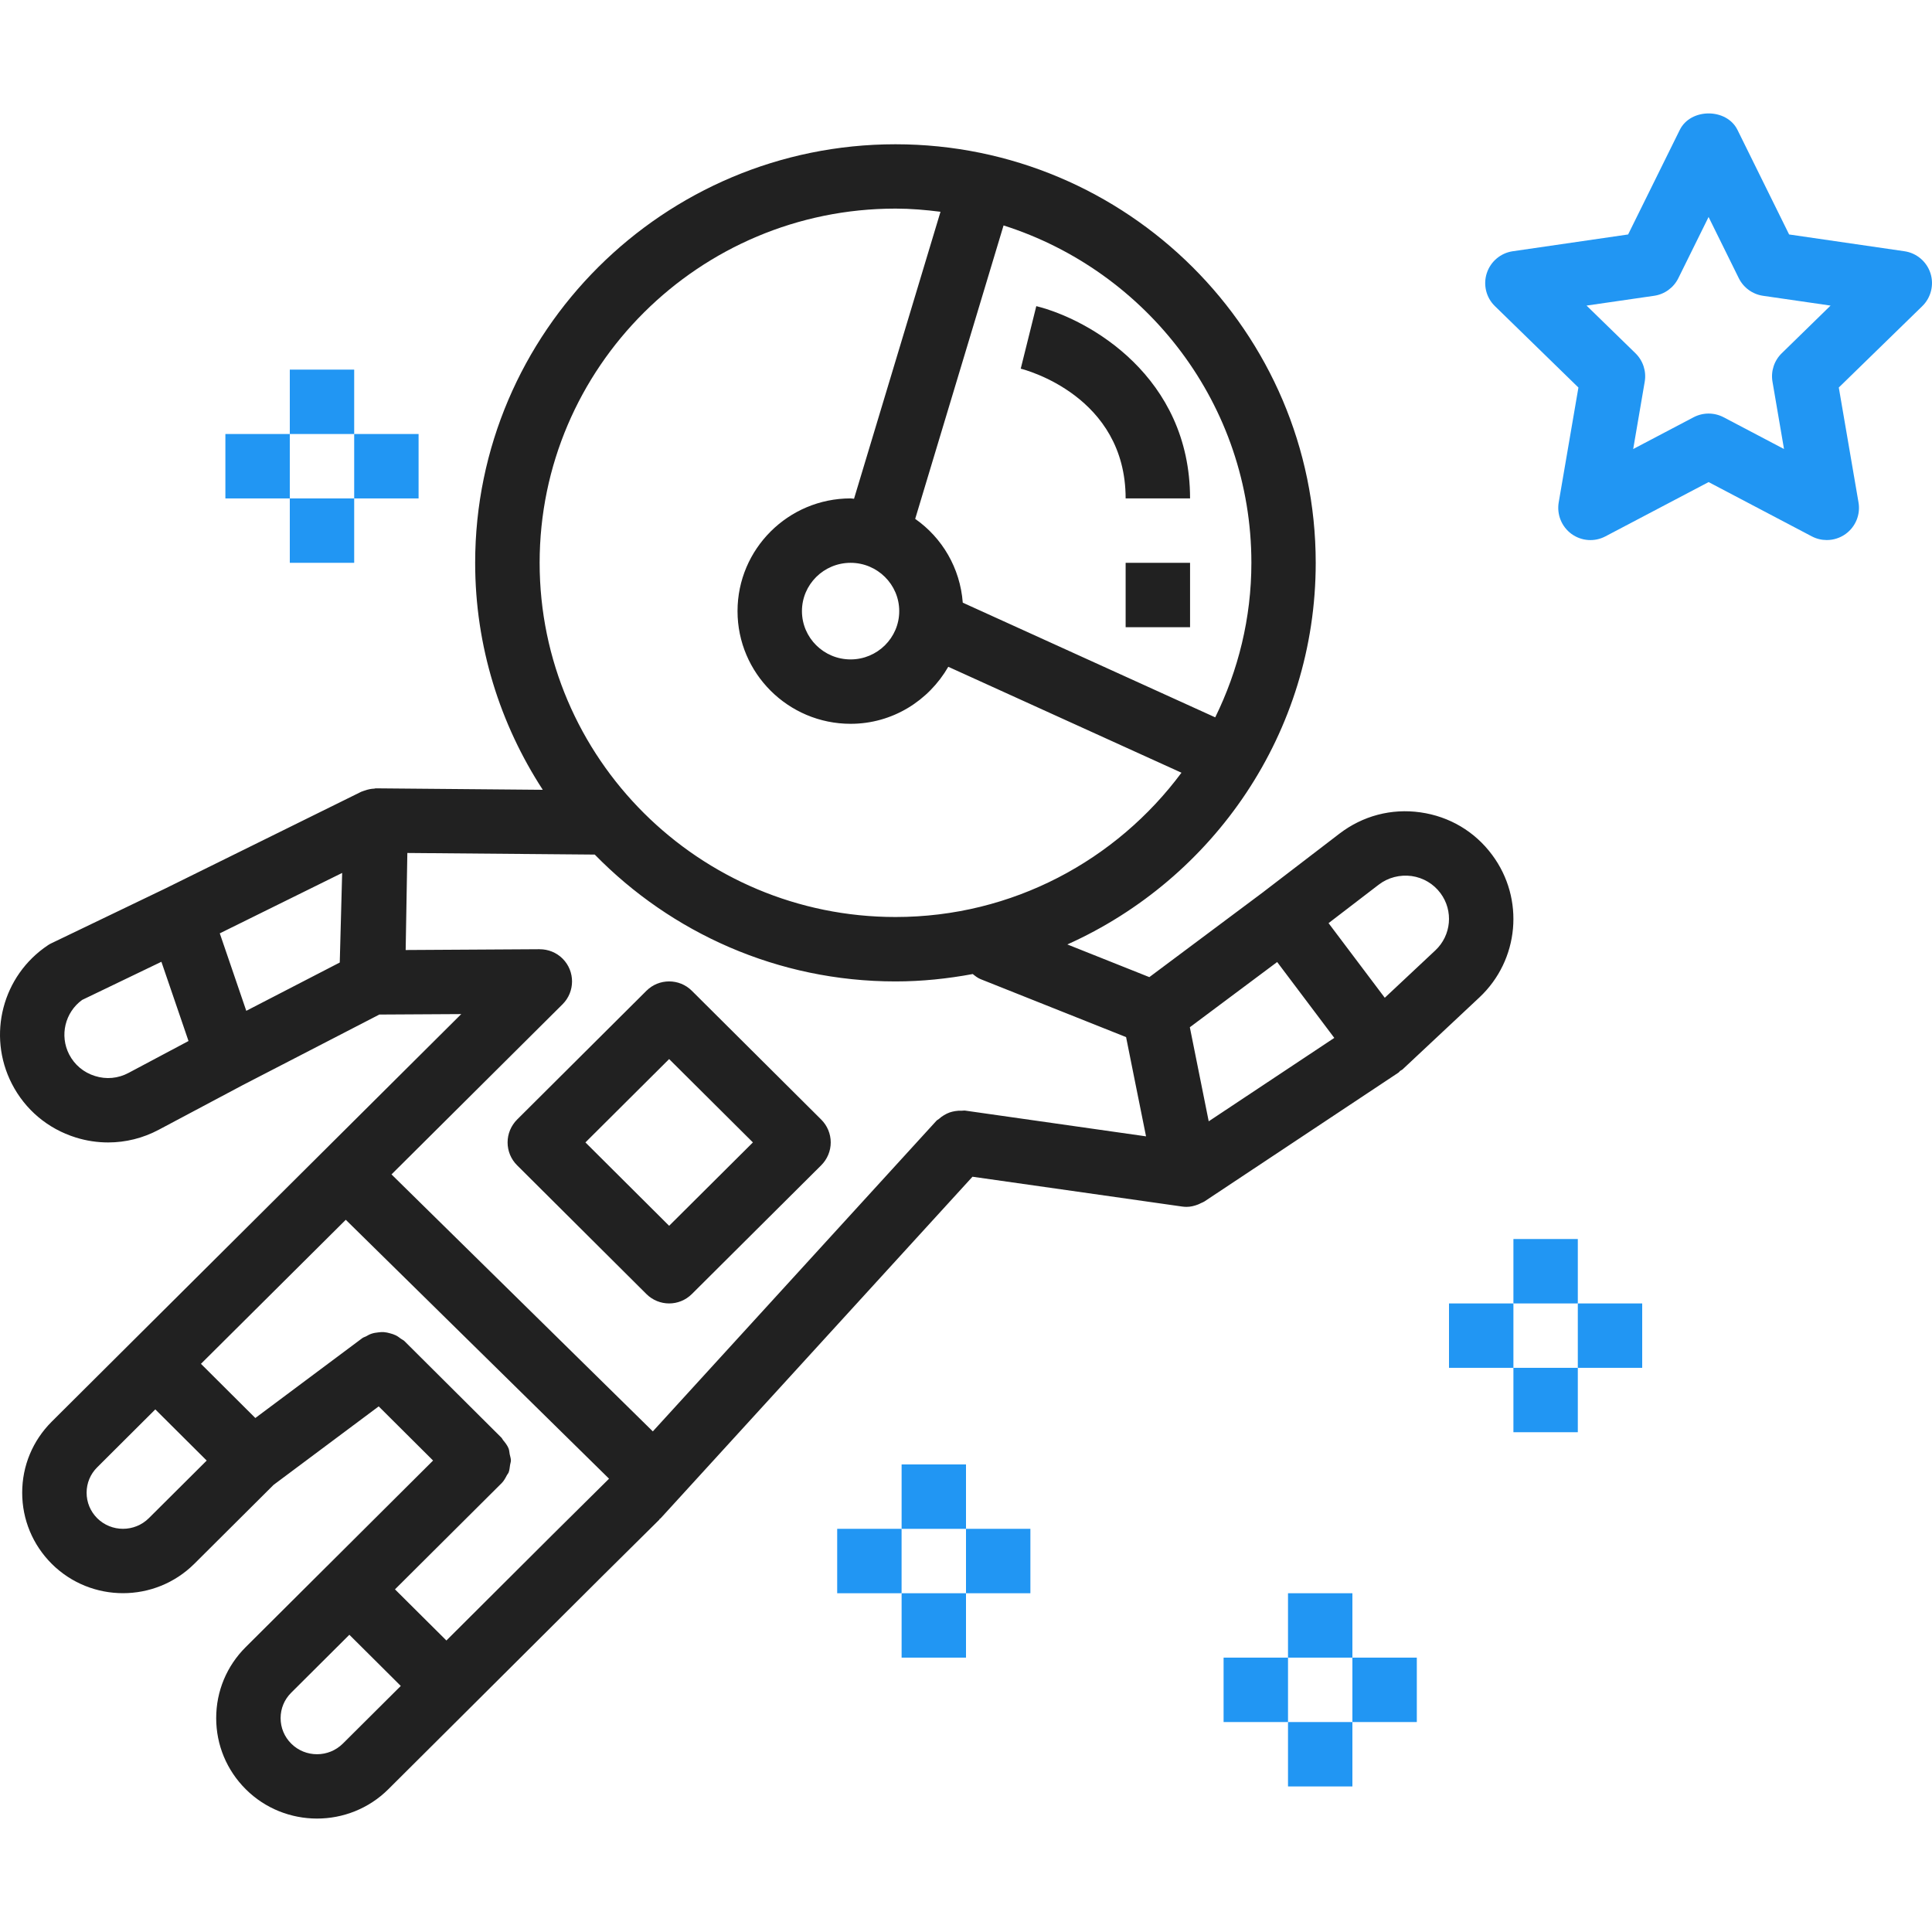
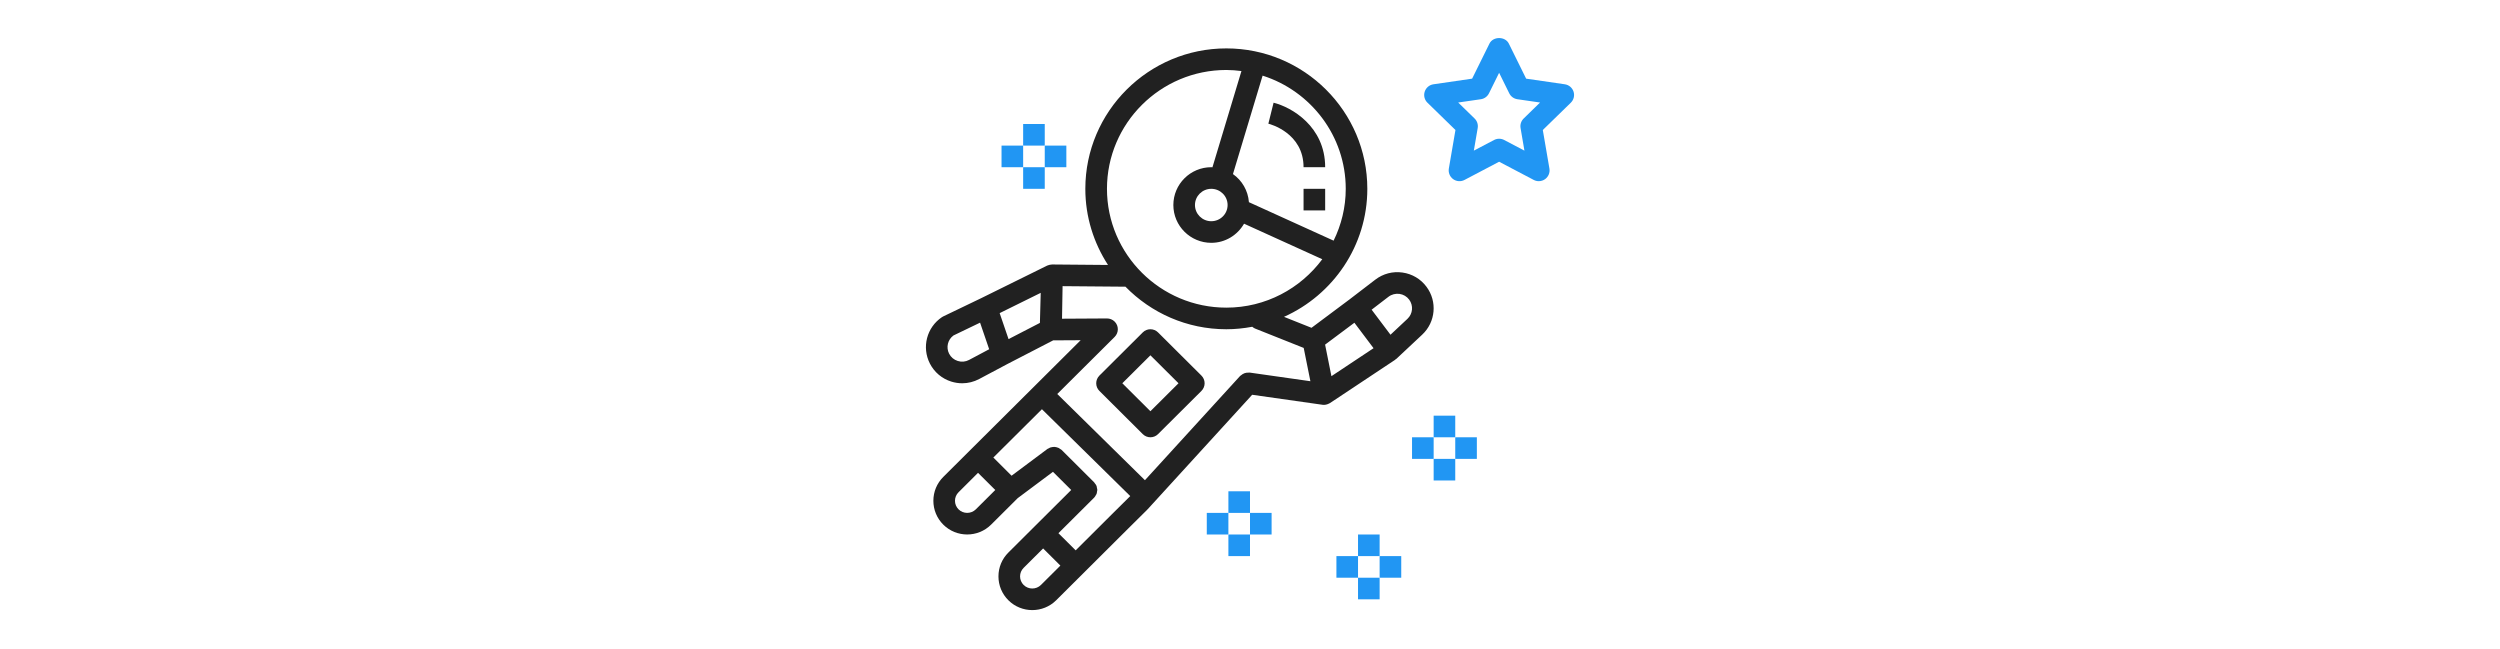
- <svg xmlns="http://www.w3.org/2000/svg" width="70" height="70" viewBox="0 0 70 70" fill="none">
+ <svg xmlns="http://www.w3.org/2000/svg" width="270" height="70" viewBox="0 0 70 70" fill="none">
  <path d="M69.943 9.896C69.805 9.475 69.442 9.167 69.002 9.103L64.823 8.495L62.953 4.708C62.561 3.91 61.253 3.91 60.861 4.708L58.99 8.495L54.811 9.103C54.371 9.167 54.008 9.474 53.869 9.897C53.732 10.319 53.845 10.783 54.164 11.092L57.189 14.041L56.475 18.203C56.401 18.641 56.58 19.083 56.938 19.345C57.301 19.608 57.775 19.641 58.168 19.433L61.906 17.467L65.644 19.433C65.814 19.523 66.002 19.567 66.188 19.567C66.429 19.567 66.671 19.492 66.874 19.344C67.233 19.083 67.413 18.641 67.337 18.203L66.623 14.04L69.648 11.092C69.965 10.782 70.08 10.319 69.943 9.896ZM64.556 12.799C64.281 13.066 64.155 13.454 64.221 13.832L64.638 16.269L62.45 15.118C62.279 15.029 62.093 14.984 61.906 14.984C61.719 14.984 61.534 15.029 61.362 15.118L59.174 16.269L59.591 13.832C59.657 13.454 59.531 13.068 59.256 12.799L57.484 11.072L59.932 10.717C60.312 10.662 60.64 10.423 60.81 10.078L61.905 7.862L62.999 10.078C63.169 10.422 63.497 10.662 63.878 10.717L66.325 11.072L64.556 12.799Z" fill="#2196F3" />
  <path d="M57.167 44.892H54.834V47.226H57.167V44.892Z" fill="#2196F3" />
  <path d="M57.167 49.559H54.834V51.892H57.167V49.559Z" fill="#2196F3" />
  <path d="M59.5 47.226H57.167V49.559H59.5V47.226Z" fill="#2196F3" />
  <path d="M54.834 47.226H52.5V49.559H54.834V47.226Z" fill="#2196F3" />
  <path d="M49 57.726H46.667V60.059H49V57.726Z" fill="#2196F3" />
  <path d="M49 62.393H46.667V64.726H49V62.393Z" fill="#2196F3" />
  <path d="M51.334 60.059H49V62.393H51.334V60.059Z" fill="#2196F3" />
  <path d="M46.667 60.059H44.333V62.393H46.667V60.059Z" fill="#2196F3" />
  <path d="M35 53.059H32.667V55.393H35V53.059Z" fill="#2196F3" />
  <path d="M35 57.726H32.667V60.059H35V57.726Z" fill="#2196F3" />
  <path d="M37.333 55.392H35V57.726H37.333V55.392Z" fill="#2196F3" />
  <path d="M32.666 55.392H30.333V57.726H32.666V55.392Z" fill="#2196F3" />
  <path d="M12.833 13.392H10.5V15.725H12.833V13.392Z" fill="#2196F3" />
  <path d="M12.833 18.059H10.5V20.392H12.833V18.059Z" fill="#2196F3" />
  <path d="M15.166 15.725H12.833V18.059H15.166V15.725Z" fill="#2196F3" />
  <path d="M10.5 15.725H8.166V18.059H10.5V15.725Z" fill="#2196F3" />
  <path d="M54.063 30.974C53.435 30.126 52.512 29.58 51.464 29.433C50.412 29.283 49.373 29.56 48.533 30.203L45.795 32.301L45.794 32.303L41.643 35.403L38.672 34.219C43.969 31.843 47.671 26.545 47.671 20.394C47.671 12.031 40.84 5.227 32.444 5.227C24.047 5.227 17.216 12.031 17.216 20.394C17.216 23.425 18.123 26.244 19.666 28.616L13.62 28.563C13.617 28.563 13.613 28.563 13.61 28.563C13.591 28.563 13.576 28.573 13.559 28.574C13.443 28.578 13.33 28.602 13.219 28.642C13.191 28.652 13.162 28.658 13.135 28.671C13.121 28.677 13.107 28.678 13.093 28.685L6.021 32.176C6.02 32.176 6.018 32.176 6.018 32.178L1.877 34.169C1.831 34.189 1.784 34.216 1.739 34.246C0.088 35.345 -0.474 37.504 0.43 39.268C0.912 40.206 1.732 40.896 2.74 41.212C3.129 41.334 3.525 41.393 3.919 41.393C4.553 41.393 5.181 41.238 5.756 40.931L8.792 39.317L13.744 36.759L16.712 36.742L4.808 48.588C4.807 48.59 4.806 48.59 4.805 48.591L1.876 51.507C1.185 52.196 0.804 53.109 0.804 54.084C0.804 55.056 1.185 55.972 1.876 56.662C2.587 57.369 3.521 57.724 4.456 57.724C5.392 57.724 6.325 57.369 7.038 56.662L9.913 53.799L13.721 50.956L15.691 52.918L11.838 56.755C11.836 56.756 11.835 56.756 11.834 56.758L8.906 59.674C8.214 60.362 7.833 61.276 7.833 62.25C7.833 63.223 8.214 64.139 8.906 64.829C9.616 65.536 10.552 65.89 11.486 65.89C12.421 65.89 13.357 65.536 14.068 64.829L16.998 61.912L21.684 57.245C21.685 57.244 21.685 57.243 21.686 57.242L23.895 55.054L23.887 55.046C23.901 55.032 23.921 55.027 23.935 55.012L35.235 42.635L42.828 43.715C42.883 43.723 42.938 43.727 42.992 43.727C43.134 43.727 43.27 43.693 43.402 43.643C43.441 43.629 43.474 43.61 43.511 43.592C43.553 43.571 43.597 43.559 43.637 43.532L50.666 38.865C50.692 38.848 50.706 38.82 50.73 38.801C50.758 38.779 50.793 38.77 50.819 38.745L53.6 36.14C55.047 34.784 55.247 32.563 54.063 30.974ZM4.66 38.872C4.281 39.075 3.851 39.116 3.439 38.985C3.03 38.858 2.699 38.579 2.505 38.203C2.153 37.516 2.357 36.681 2.974 36.23L5.848 34.847L6.54 36.869L6.83 37.718L4.66 38.872ZM12.31 34.874L8.923 36.624L8.365 34.991L7.963 33.817L12.397 31.628L12.31 34.874ZM45.34 20.392C45.34 22.401 44.861 24.296 44.03 25.991L34.883 21.836C34.788 20.582 34.137 19.484 33.159 18.8L36.361 8.168C41.563 9.823 45.34 14.675 45.34 20.392ZM19.552 20.392C19.552 13.316 25.336 7.558 32.446 7.558C32.999 7.558 33.54 7.605 34.076 7.673L30.943 18.071C30.901 18.07 30.862 18.058 30.819 18.058C28.56 18.058 26.722 19.89 26.722 22.142C26.722 24.394 28.56 26.225 30.819 26.225C32.337 26.225 33.65 25.387 34.358 24.159L42.807 27.997C40.456 31.162 36.694 33.225 32.446 33.225C25.336 33.225 19.552 27.468 19.552 20.392ZM32.581 22.142C32.581 23.107 31.79 23.892 30.819 23.892C29.847 23.892 29.056 23.107 29.056 22.142C29.056 21.177 29.847 20.392 30.819 20.392C31.79 20.392 32.581 21.177 32.581 22.142ZM5.392 55.007C4.875 55.52 4.038 55.519 3.523 55.009C3.274 54.76 3.138 54.432 3.138 54.084C3.138 53.736 3.274 53.408 3.523 53.162L5.627 51.065L7.489 52.919L5.392 55.007ZM12.422 63.174C11.905 63.687 11.068 63.688 10.552 63.175C10.303 62.927 10.167 62.599 10.167 62.25C10.167 61.903 10.303 61.575 10.552 61.329L12.658 59.231L13.539 60.107L14.521 61.085L12.422 63.174ZM20.038 55.586C20.037 55.587 20.036 55.587 20.035 55.589L16.174 59.438L15.293 58.562L14.311 57.585L18.168 53.745C18.168 53.745 18.168 53.745 18.168 53.744C18.169 53.743 18.17 53.743 18.172 53.742C18.259 53.654 18.314 53.549 18.368 53.445C18.383 53.415 18.412 53.389 18.425 53.358C18.461 53.268 18.467 53.171 18.481 53.077C18.488 53.023 18.511 52.973 18.511 52.918C18.511 52.84 18.483 52.764 18.467 52.687C18.453 52.617 18.453 52.546 18.426 52.478C18.382 52.368 18.306 52.272 18.227 52.177C18.204 52.151 18.196 52.119 18.172 52.094C18.172 52.094 18.172 52.094 18.171 52.094C18.169 52.093 18.169 52.091 18.168 52.09L14.653 48.59C14.616 48.552 14.568 48.537 14.526 48.505C14.464 48.458 14.405 48.413 14.336 48.38C14.269 48.347 14.201 48.327 14.131 48.308C14.057 48.287 13.985 48.271 13.906 48.265C13.835 48.26 13.769 48.267 13.697 48.276C13.619 48.285 13.546 48.295 13.47 48.32C13.396 48.343 13.331 48.379 13.264 48.418C13.22 48.442 13.171 48.451 13.13 48.481L9.251 51.377L7.281 49.414L12.528 44.195L22.067 53.576L20.038 55.586ZM34.954 40.237C34.921 40.233 34.889 40.245 34.855 40.243C34.77 40.238 34.688 40.244 34.603 40.258C34.537 40.27 34.474 40.283 34.411 40.305C34.336 40.331 34.269 40.366 34.2 40.407C34.134 40.447 34.075 40.489 34.018 40.542C33.99 40.566 33.956 40.578 33.93 40.606L23.653 51.862L14.185 42.551L20.383 36.386C20.839 35.931 20.841 35.192 20.386 34.735C20.156 34.505 19.854 34.392 19.552 34.393V34.392L14.698 34.421L14.759 30.905L21.549 30.963C24.317 33.794 28.176 35.559 32.446 35.559C33.403 35.559 34.336 35.46 35.245 35.291C35.332 35.361 35.419 35.432 35.528 35.476L40.8 37.576L41.133 39.235L41.523 41.172L34.954 40.237ZM43.794 40.627L43.11 37.219L46.274 34.856L47.102 35.955L48.344 37.605L43.794 40.627ZM52.005 34.434L50.173 36.151L48.136 33.447L49.954 32.053C50.294 31.792 50.722 31.685 51.142 31.74C51.564 31.8 51.938 32.02 52.192 32.362C52.666 33 52.585 33.891 52.005 34.434Z" fill="#212121" />
  <path d="M29.755 40.565L25.067 35.898C24.613 35.445 23.875 35.445 23.421 35.898L18.734 40.565C18.515 40.786 18.391 41.082 18.391 41.392C18.391 41.703 18.514 42 18.734 42.219L23.421 46.886C23.648 47.112 23.947 47.226 24.244 47.226C24.542 47.226 24.84 47.112 25.067 46.886L29.755 42.219C29.974 42 30.099 41.703 30.099 41.392C30.099 41.082 29.975 40.784 29.755 40.565ZM24.244 44.413L21.211 41.392L24.244 38.372L27.279 41.392L24.244 44.413Z" fill="#212121" />
  <path d="M37.547 11.092L36.983 13.358C37.139 13.397 40.784 14.346 40.784 18.059H43.118C43.118 13.646 39.474 11.572 37.547 11.092Z" fill="#212121" />
  <path d="M43.118 20.392H40.784V22.725H43.118V20.392Z" fill="#212121" />
</svg>
